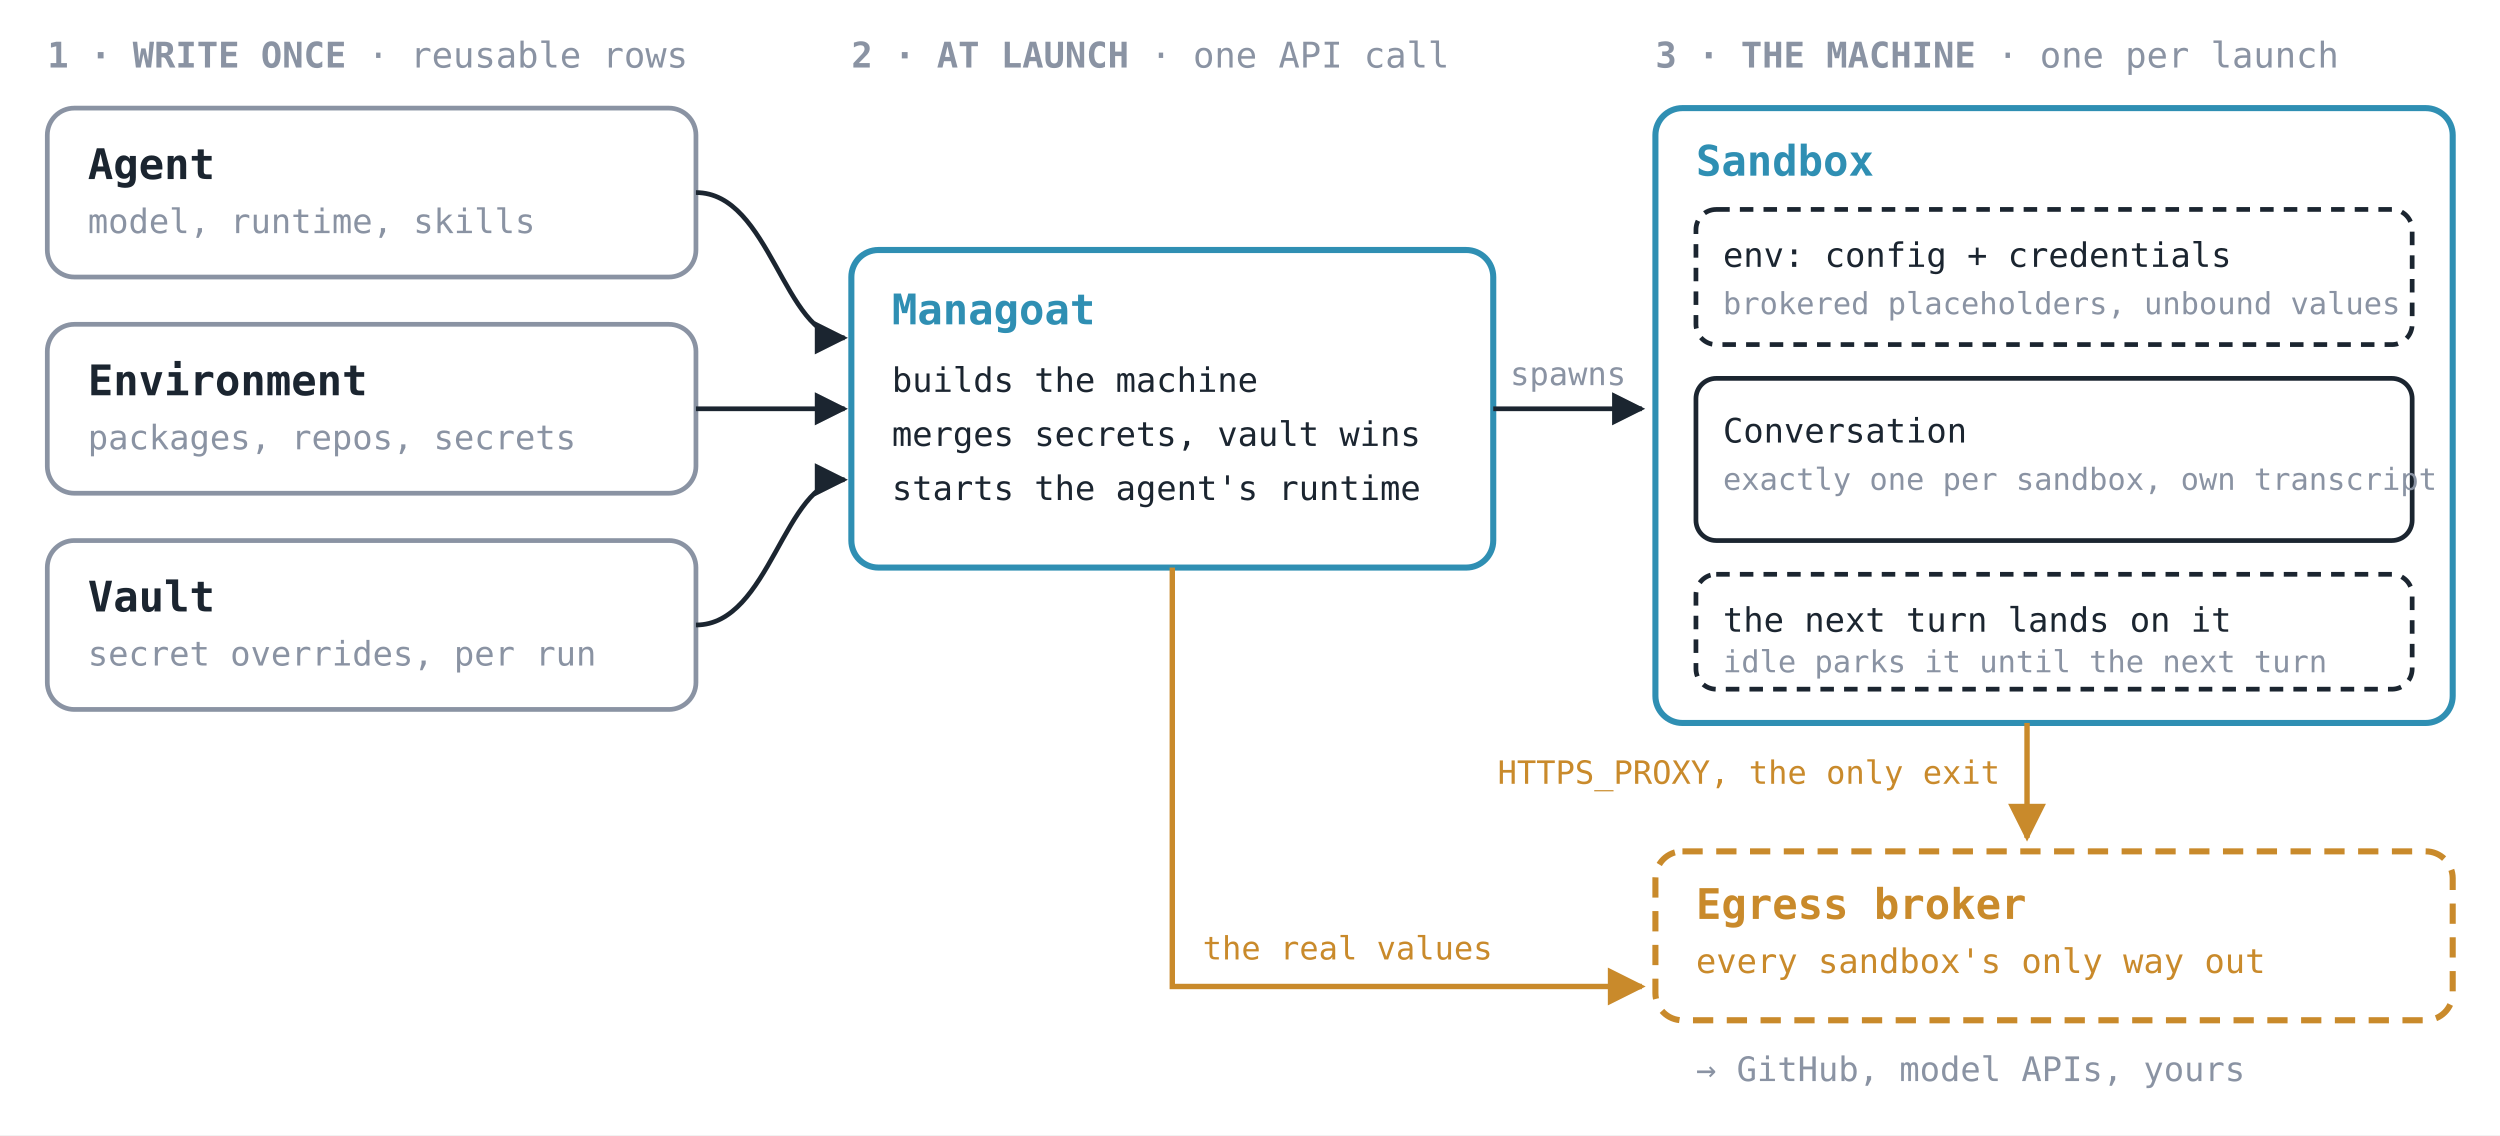
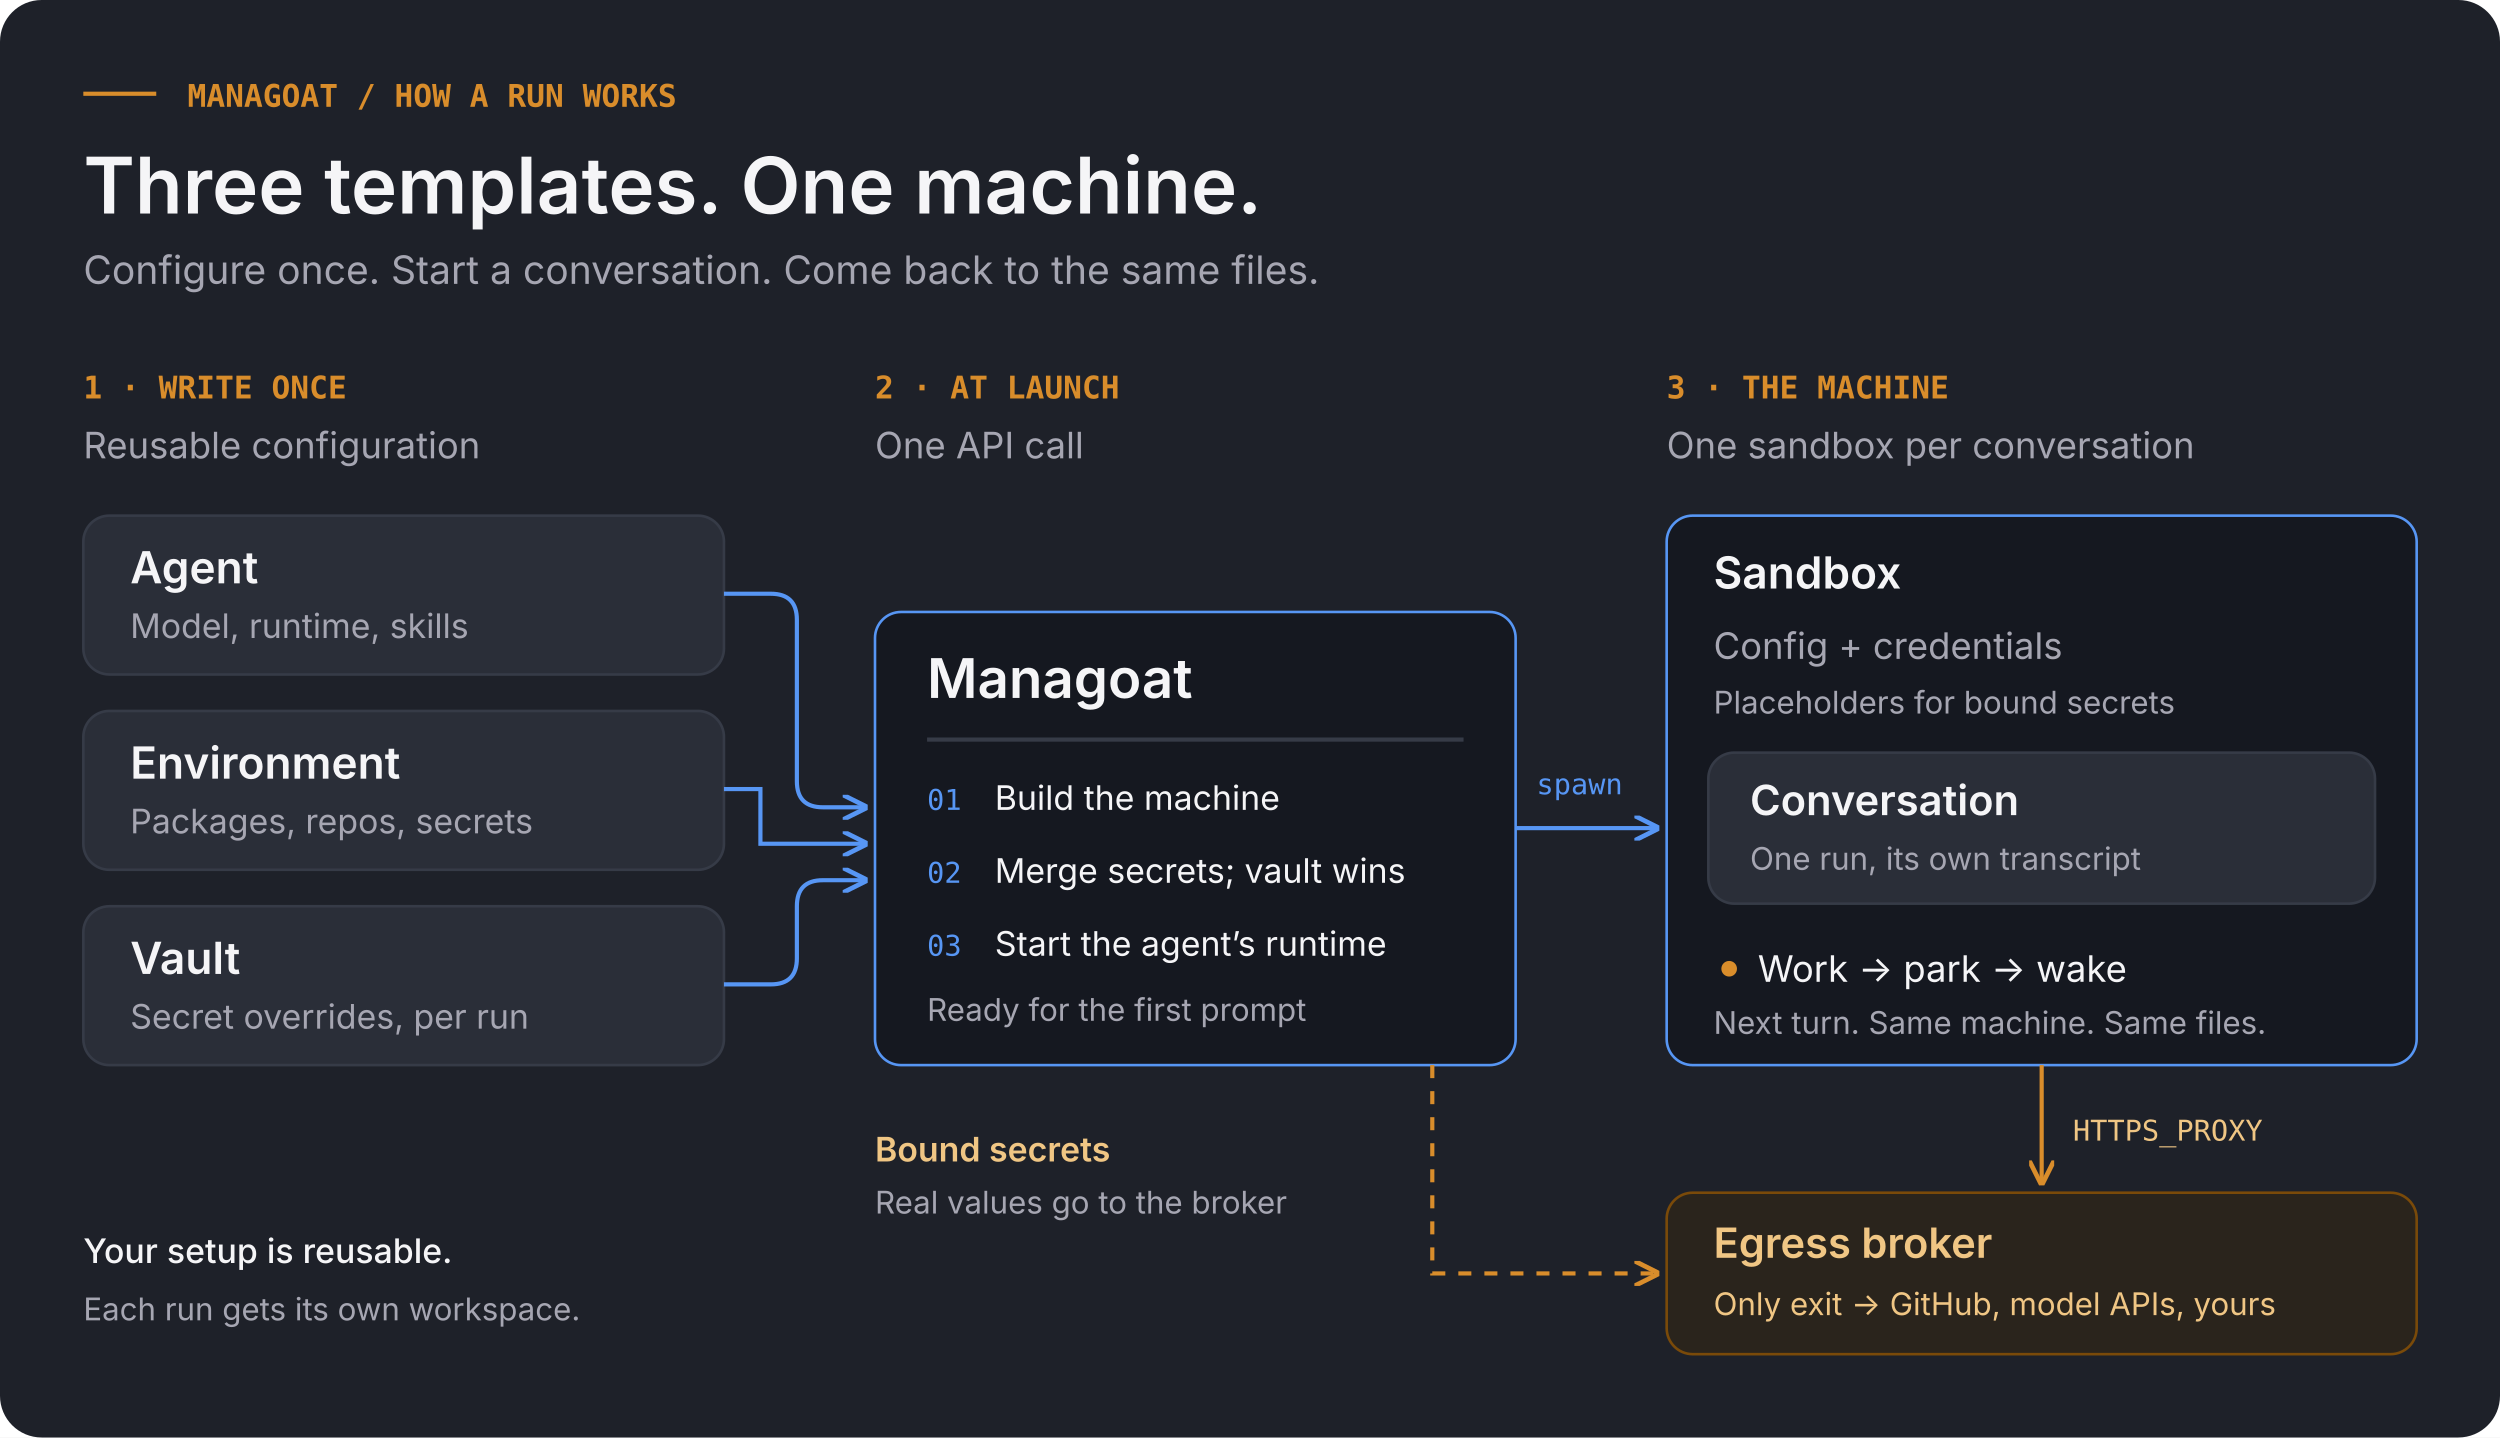
- <svg xmlns="http://www.w3.org/2000/svg" viewBox="0 0 740 336" role="img" aria-label="Three templates, one machine, in three stages. Stage one, write once: Agent, Environment and Vault are rows an account writes and reuses. Stage two, at launch: Managoat builds the machine, merges the Environment's secrets with the Vault's and the Vault wins, and starts the agent's runtime. Stage three, the machine: a sandbox receives its environment and runs exactly one Conversation, with its own transcript. The next turn lands on the same machine, and an idle machine parks until that turn wakes it. A bound secret's real value goes to the egress broker instead, the sandbox gets a placeholder, and the sandbox reaches the internet only through the broker.">
-   <rect width="740" height="336" fill="#ffffff" />
+ <svg xmlns="http://www.w3.org/2000/svg" viewBox="0 0 960 552" role="img" aria-label="Three templates, one machine, in three stages. Stage one, write once: Agent, Environment and Vault are rows an account writes and reuses. Stage two, at launch: Managoat builds the machine, merges the Environment's secrets with the Vault's and the Vault wins, and starts the agent's runtime. Stage three, the machine: a sandbox receives its environment and runs exactly one Conversation, with its own transcript. The next turn lands on the same machine, and an idle machine parks until that turn wakes it. A bound secret's real value goes to the egress broker instead, the sandbox gets a placeholder, and the sandbox reaches the internet only through the broker.">
+   <rect width="960" height="552" fill="#ffffff" />
+   <rect width="960" height="552" rx="16" fill="#1e2129" />
  <defs>
-     <marker id="pr-a" viewBox="0 0 10 10" refX="9" refY="5" markerWidth="7" markerHeight="7" orient="auto-start-reverse">
-       <path d="M0,0 L10,5 L0,10 z" fill="#1b2530" />
+     <marker id="pr-a" viewBox="0 0 8 8" refX="7" refY="4" markerWidth="6" markerHeight="6" orient="auto">
+       <path d="M0 0 L8 4 L0 8" fill="none" stroke="#5796f4" stroke-width="1.5" />
    </marker>
-     <marker id="pr-b" viewBox="0 0 10 10" refX="9" refY="5" markerWidth="7" markerHeight="7" orient="auto-start-reverse">
-       <path d="M0,0 L10,5 L0,10 z" fill="#c98a2b" />
+     <marker id="pr-b" viewBox="0 0 8 8" refX="7" refY="4" markerWidth="6" markerHeight="6" orient="auto">
+       <path d="M0 0 L8 4 L0 8" fill="none" stroke="#d98d2b" stroke-width="1.5" />
    </marker>
  </defs>
-   <g fill="none" stroke="#1b2530" stroke-width="1.4">
-     <rect x="14" y="32" width="192" height="50" rx="8" stroke="#8a93a3" />
-     <rect x="14" y="96" width="192" height="50" rx="8" stroke="#8a93a3" />
-     <rect x="14" y="160" width="192" height="50" rx="8" stroke="#8a93a3" />
-     <rect x="252" y="74" width="190" height="94" rx="8" stroke="#2f8fb3" stroke-width="1.8" />
-     <rect x="490" y="32" width="236" height="182" rx="8" stroke="#2f8fb3" stroke-width="1.8" />
-     <rect x="502" y="62" width="212" height="40" rx="6" stroke-dasharray="4 3" />
-     <rect x="502" y="112" width="212" height="48" rx="6" />
-     <rect x="502" y="170" width="212" height="34" rx="6" stroke-dasharray="4 3" />
-     <rect x="490" y="252" width="236" height="50" rx="8" stroke="#c98a2b" stroke-width="1.8" stroke-dasharray="6 4" />
-   </g>
-   <g font-family="ui-monospace, Menlo, monospace" fill="#1b2530">
-     <text x="14" y="20" font-size="10.5" fill="#8a93a3">
-       <tspan font-weight="600">1 · WRITE ONCE</tspan> · reusable rows</text>
-     <text x="252" y="20" font-size="10.5" fill="#8a93a3">
-       <tspan font-weight="600">2 · AT LAUNCH</tspan> · one API call</text>
-     <text x="490" y="20" font-size="10.5" fill="#8a93a3">
-       <tspan font-weight="600">3 · THE MACHINE</tspan> · one per launch</text>
-     <text x="26" y="53" font-size="12.5" font-weight="600">Agent</text>
-     <text x="26" y="69" font-size="10" fill="#8a93a3">model, runtime, skills</text>
-     <text x="26" y="117" font-size="12.5" font-weight="600">Environment</text>
-     <text x="26" y="133" font-size="10" fill="#8a93a3">packages, repos, secrets</text>
-     <text x="26" y="181" font-size="12.5" font-weight="600">Vault</text>
-     <text x="26" y="197" font-size="10" fill="#8a93a3">secret overrides, per run</text>
-     <text x="264" y="96" font-size="12.5" font-weight="600" fill="#2f8fb3">Managoat</text>
-     <text x="264" y="116" font-size="10">builds the machine</text>
-     <text x="264" y="132" font-size="10">merges secrets, vault wins</text>
-     <text x="264" y="148" font-size="10">starts the agent's runtime</text>
-     <text x="502" y="52" font-size="12.5" font-weight="600" fill="#2f8fb3">Sandbox</text>
-     <text x="510" y="79" font-size="10">env: config + credentials</text>
-     <text x="510" y="93" font-size="9" fill="#8a93a3">brokered placeholders, unbound values</text>
-     <text x="510" y="131" font-size="10">Conversation</text>
-     <text x="510" y="145" font-size="9" fill="#8a93a3">exactly one per sandbox, own transcript</text>
-     <text x="510" y="187" font-size="10">the next turn lands on it</text>
-     <text x="510" y="199" font-size="9" fill="#8a93a3">idle parks it until the next turn</text>
-     <text x="502" y="272" font-size="12.5" font-weight="600" fill="#c98a2b">Egress broker</text>
-     <text x="502" y="288" font-size="10" fill="#c98a2b">every sandbox's only way out</text>
-     <text x="502" y="320" font-size="10" fill="#8a93a3">→ GitHub, model APIs, yours</text>
-   </g>
-   <g fill="none" stroke="#1b2530" stroke-width="1.4" marker-end="url(#pr-a)">
-     <path d="M206,57 C228,57 232,100 250,100" />
-     <path d="M206,121 H250" />
-     <path d="M206,185 C228,185 232,142 250,142" />
-     <path d="M442,121 H486" />
-   </g>
-   <g fill="none" stroke="#c98a2b" stroke-width="1.6" marker-end="url(#pr-b)">
-     <path d="M347,168 V292 H486" />
-     <path d="M600,214 V248" />
-   </g>
-   <g font-family="ui-monospace, Menlo, monospace" font-size="9.5" fill="#8a93a3">
-     <text x="447" y="114">spawns</text>
-     <text x="356" y="284" fill="#c98a2b">the real values</text>
-     <text x="592" y="232" fill="#c98a2b" text-anchor="end">HTTPS_PROXY, the only exit</text>
-   </g>
+   <path d="M32 36 H60" fill="none" stroke="#d98d2b" stroke-width="1.6" />
+   <text x="72" y="41" font-family="ui-monospace, SFMono-Regular, Consolas, monospace" font-size="12" font-weight="600" fill="#d98d2b">MANAGOAT / HOW A RUN WORKS</text>
+   <text x="32" y="82" font-family="system-ui, -apple-system, Segoe UI, sans-serif" font-size="30" font-weight="600" fill="#f5f5f7">Three templates. One machine.</text>
+   <text x="32" y="109" font-family="system-ui, -apple-system, Segoe UI, sans-serif" font-size="15" font-weight="400" fill="#a6a6b2">Configure once. Start a conversation. Come back to the same files.</text>
+   <text x="32" y="153" font-family="ui-monospace, SFMono-Regular, Consolas, monospace" font-size="12" font-weight="600" fill="#d98d2b">1 · WRITE ONCE</text>
+   <text x="32" y="176" font-family="system-ui, -apple-system, Segoe UI, sans-serif" font-size="14" font-weight="400" fill="#a6a6b2">Reusable configuration</text>
+   <text x="336" y="153" font-family="ui-monospace, SFMono-Regular, Consolas, monospace" font-size="12" font-weight="600" fill="#d98d2b">2 · AT LAUNCH</text>
+   <text x="336" y="176" font-family="system-ui, -apple-system, Segoe UI, sans-serif" font-size="14" font-weight="400" fill="#a6a6b2">One API call</text>
+   <text x="640" y="153" font-family="ui-monospace, SFMono-Regular, Consolas, monospace" font-size="12" font-weight="600" fill="#d98d2b">3 · THE MACHINE</text>
+   <text x="640" y="176" font-family="system-ui, -apple-system, Segoe UI, sans-serif" font-size="14" font-weight="400" fill="#a6a6b2">One sandbox per conversation</text>
+   <rect x="32" y="198" width="246" height="61" rx="10" fill="#2a2e38" stroke="#363b47" />
+   <text x="50" y="224" font-family="system-ui, -apple-system, Segoe UI, sans-serif" font-size="17" font-weight="600" fill="#f5f5f7">Agent</text>
+   <text x="50" y="245" font-family="system-ui, -apple-system, Segoe UI, sans-serif" font-size="13" font-weight="400" fill="#a6a6b2">Model, runtime, skills</text>
+   <rect x="32" y="273" width="246" height="61" rx="10" fill="#2a2e38" stroke="#363b47" />
+   <text x="50" y="299" font-family="system-ui, -apple-system, Segoe UI, sans-serif" font-size="17" font-weight="600" fill="#f5f5f7">Environment</text>
+   <text x="50" y="320" font-family="system-ui, -apple-system, Segoe UI, sans-serif" font-size="13" font-weight="400" fill="#a6a6b2">Packages, repos, secrets</text>
+   <rect x="32" y="348" width="246" height="61" rx="10" fill="#2a2e38" stroke="#363b47" />
+   <text x="50" y="374" font-family="system-ui, -apple-system, Segoe UI, sans-serif" font-size="17" font-weight="600" fill="#f5f5f7">Vault</text>
+   <text x="50" y="395" font-family="system-ui, -apple-system, Segoe UI, sans-serif" font-size="13" font-weight="400" fill="#a6a6b2">Secret overrides, per run</text>
+   <rect x="336" y="235" width="246" height="174" rx="10" fill="#151820" stroke="#5796f4" />
+   <text x="356" y="268" font-family="system-ui, -apple-system, Segoe UI, sans-serif" font-size="21" font-weight="600" fill="#f5f5f7">Managoat</text>
+   <path d="M356 284 H562" fill="none" stroke="#363b47" stroke-width="1.6" />
+   <text x="356" y="311" font-family="ui-monospace, SFMono-Regular, Consolas, monospace" font-size="11" font-weight="500" fill="#5796f4">01</text>
+   <text x="382" y="311" font-family="system-ui, -apple-system, Segoe UI, sans-serif" font-size="13" font-weight="400" fill="#f5f5f7">Build the machine</text>
+   <text x="356" y="339" font-family="ui-monospace, SFMono-Regular, Consolas, monospace" font-size="11" font-weight="500" fill="#5796f4">02</text>
+   <text x="382" y="339" font-family="system-ui, -apple-system, Segoe UI, sans-serif" font-size="13" font-weight="400" fill="#f5f5f7">Merge secrets; vault wins</text>
+   <text x="356" y="367" font-family="ui-monospace, SFMono-Regular, Consolas, monospace" font-size="11" font-weight="500" fill="#5796f4">03</text>
+   <text x="382" y="367" font-family="system-ui, -apple-system, Segoe UI, sans-serif" font-size="13" font-weight="400" fill="#f5f5f7">Start the agent’s runtime</text>
+   <text x="356" y="392" font-family="system-ui, -apple-system, Segoe UI, sans-serif" font-size="12" font-weight="400" fill="#a6a6b2">Ready for the first prompt</text>
+   <rect x="640" y="198" width="288" height="211" rx="10" fill="#151820" stroke="#5796f4" />
+   <text x="658" y="226" font-family="system-ui, -apple-system, Segoe UI, sans-serif" font-size="17" font-weight="600" fill="#f5f5f7">Sandbox</text>
+   <text x="658" y="253" font-family="system-ui, -apple-system, Segoe UI, sans-serif" font-size="14" font-weight="400" fill="#a6a6b2">Config + credentials</text>
+   <text x="658" y="274" font-family="system-ui, -apple-system, Segoe UI, sans-serif" font-size="12" font-weight="400" fill="#a6a6b2">Placeholders for bound secrets</text>
+   <rect x="656" y="289" width="256" height="58" rx="10" fill="#2a2e38" stroke="#363b47" />
+   <text x="672" y="313" font-family="system-ui, -apple-system, Segoe UI, sans-serif" font-size="16" font-weight="600" fill="#f5f5f7">Conversation</text>
+   <text x="672" y="334" font-family="system-ui, -apple-system, Segoe UI, sans-serif" font-size="12" font-weight="400" fill="#a6a6b2">One run, its own transcript</text>
+   <circle cx="664" cy="372" r="3" fill="#d98d2b" />
+   <text x="675" y="377" font-family="system-ui, -apple-system, Segoe UI, sans-serif" font-size="14" font-weight="400" fill="#f5f5f7">Work → park → wake</text>
+   <text x="658" y="397" font-family="system-ui, -apple-system, Segoe UI, sans-serif" font-size="12" font-weight="400" fill="#a6a6b2">Next turn. Same machine. Same files.</text>
+   <path d="M278 228 H296 Q306 228 306 238 V300 Q306 310 316 310 H332" fill="none" stroke="#5796f4" stroke-width="1.6" marker-end="url(#pr-a)" />
+   <path d="M278 303 H292 V324 H332" fill="none" stroke="#5796f4" stroke-width="1.6" marker-end="url(#pr-a)" />
+   <path d="M278 378 H296 Q306 378 306 368 V348 Q306 338 316 338 H332" fill="none" stroke="#5796f4" stroke-width="1.6" marker-end="url(#pr-a)" />
+   <path d="M582 318 H636" fill="none" stroke="#5796f4" stroke-width="1.6" marker-end="url(#pr-a)" />
+   <text x="590" y="305" font-family="ui-monospace, SFMono-Regular, Consolas, monospace" font-size="11" font-weight="400" fill="#5796f4">spawn</text>
+   <rect x="640" y="458" width="288" height="62" rx="10" fill="#2a241c" stroke="#7a4a09" />
+   <text x="658" y="483" font-family="system-ui, -apple-system, Segoe UI, sans-serif" font-size="16" font-weight="600" fill="#f0c684">Egress broker</text>
+   <text x="658" y="505" font-family="system-ui, -apple-system, Segoe UI, sans-serif" font-size="12" font-weight="400" fill="#f0c684">Only exit → GitHub, model APIs, yours</text>
+   <path d="M550 409 V489 H636" fill="none" stroke="#d98d2b" stroke-width="1.6" marker-end="url(#pr-b)" stroke-dasharray="5 5" />
+   <text x="336" y="446" font-family="system-ui, -apple-system, Segoe UI, sans-serif" font-size="13" font-weight="600" fill="#f0c684">Bound secrets</text>
+   <text x="336" y="466" font-family="system-ui, -apple-system, Segoe UI, sans-serif" font-size="12" font-weight="400" fill="#a6a6b2">Real values go to the broker</text>
+   <path d="M784 409 V454" fill="none" stroke="#d98d2b" stroke-width="1.6" marker-end="url(#pr-b)" />
+   <text x="796" y="438" font-family="ui-monospace, SFMono-Regular, Consolas, monospace" font-size="11" font-weight="400" fill="#f0c684">HTTPS_PROXY</text>
+   <text x="32" y="485" font-family="system-ui, -apple-system, Segoe UI, sans-serif" font-size="13" font-weight="500" fill="#f5f5f7">Your setup is reusable.</text>
+   <text x="32" y="507" font-family="system-ui, -apple-system, Segoe UI, sans-serif" font-size="12" font-weight="400" fill="#a6a6b2">Each run gets its own workspace.</text>
</svg>
